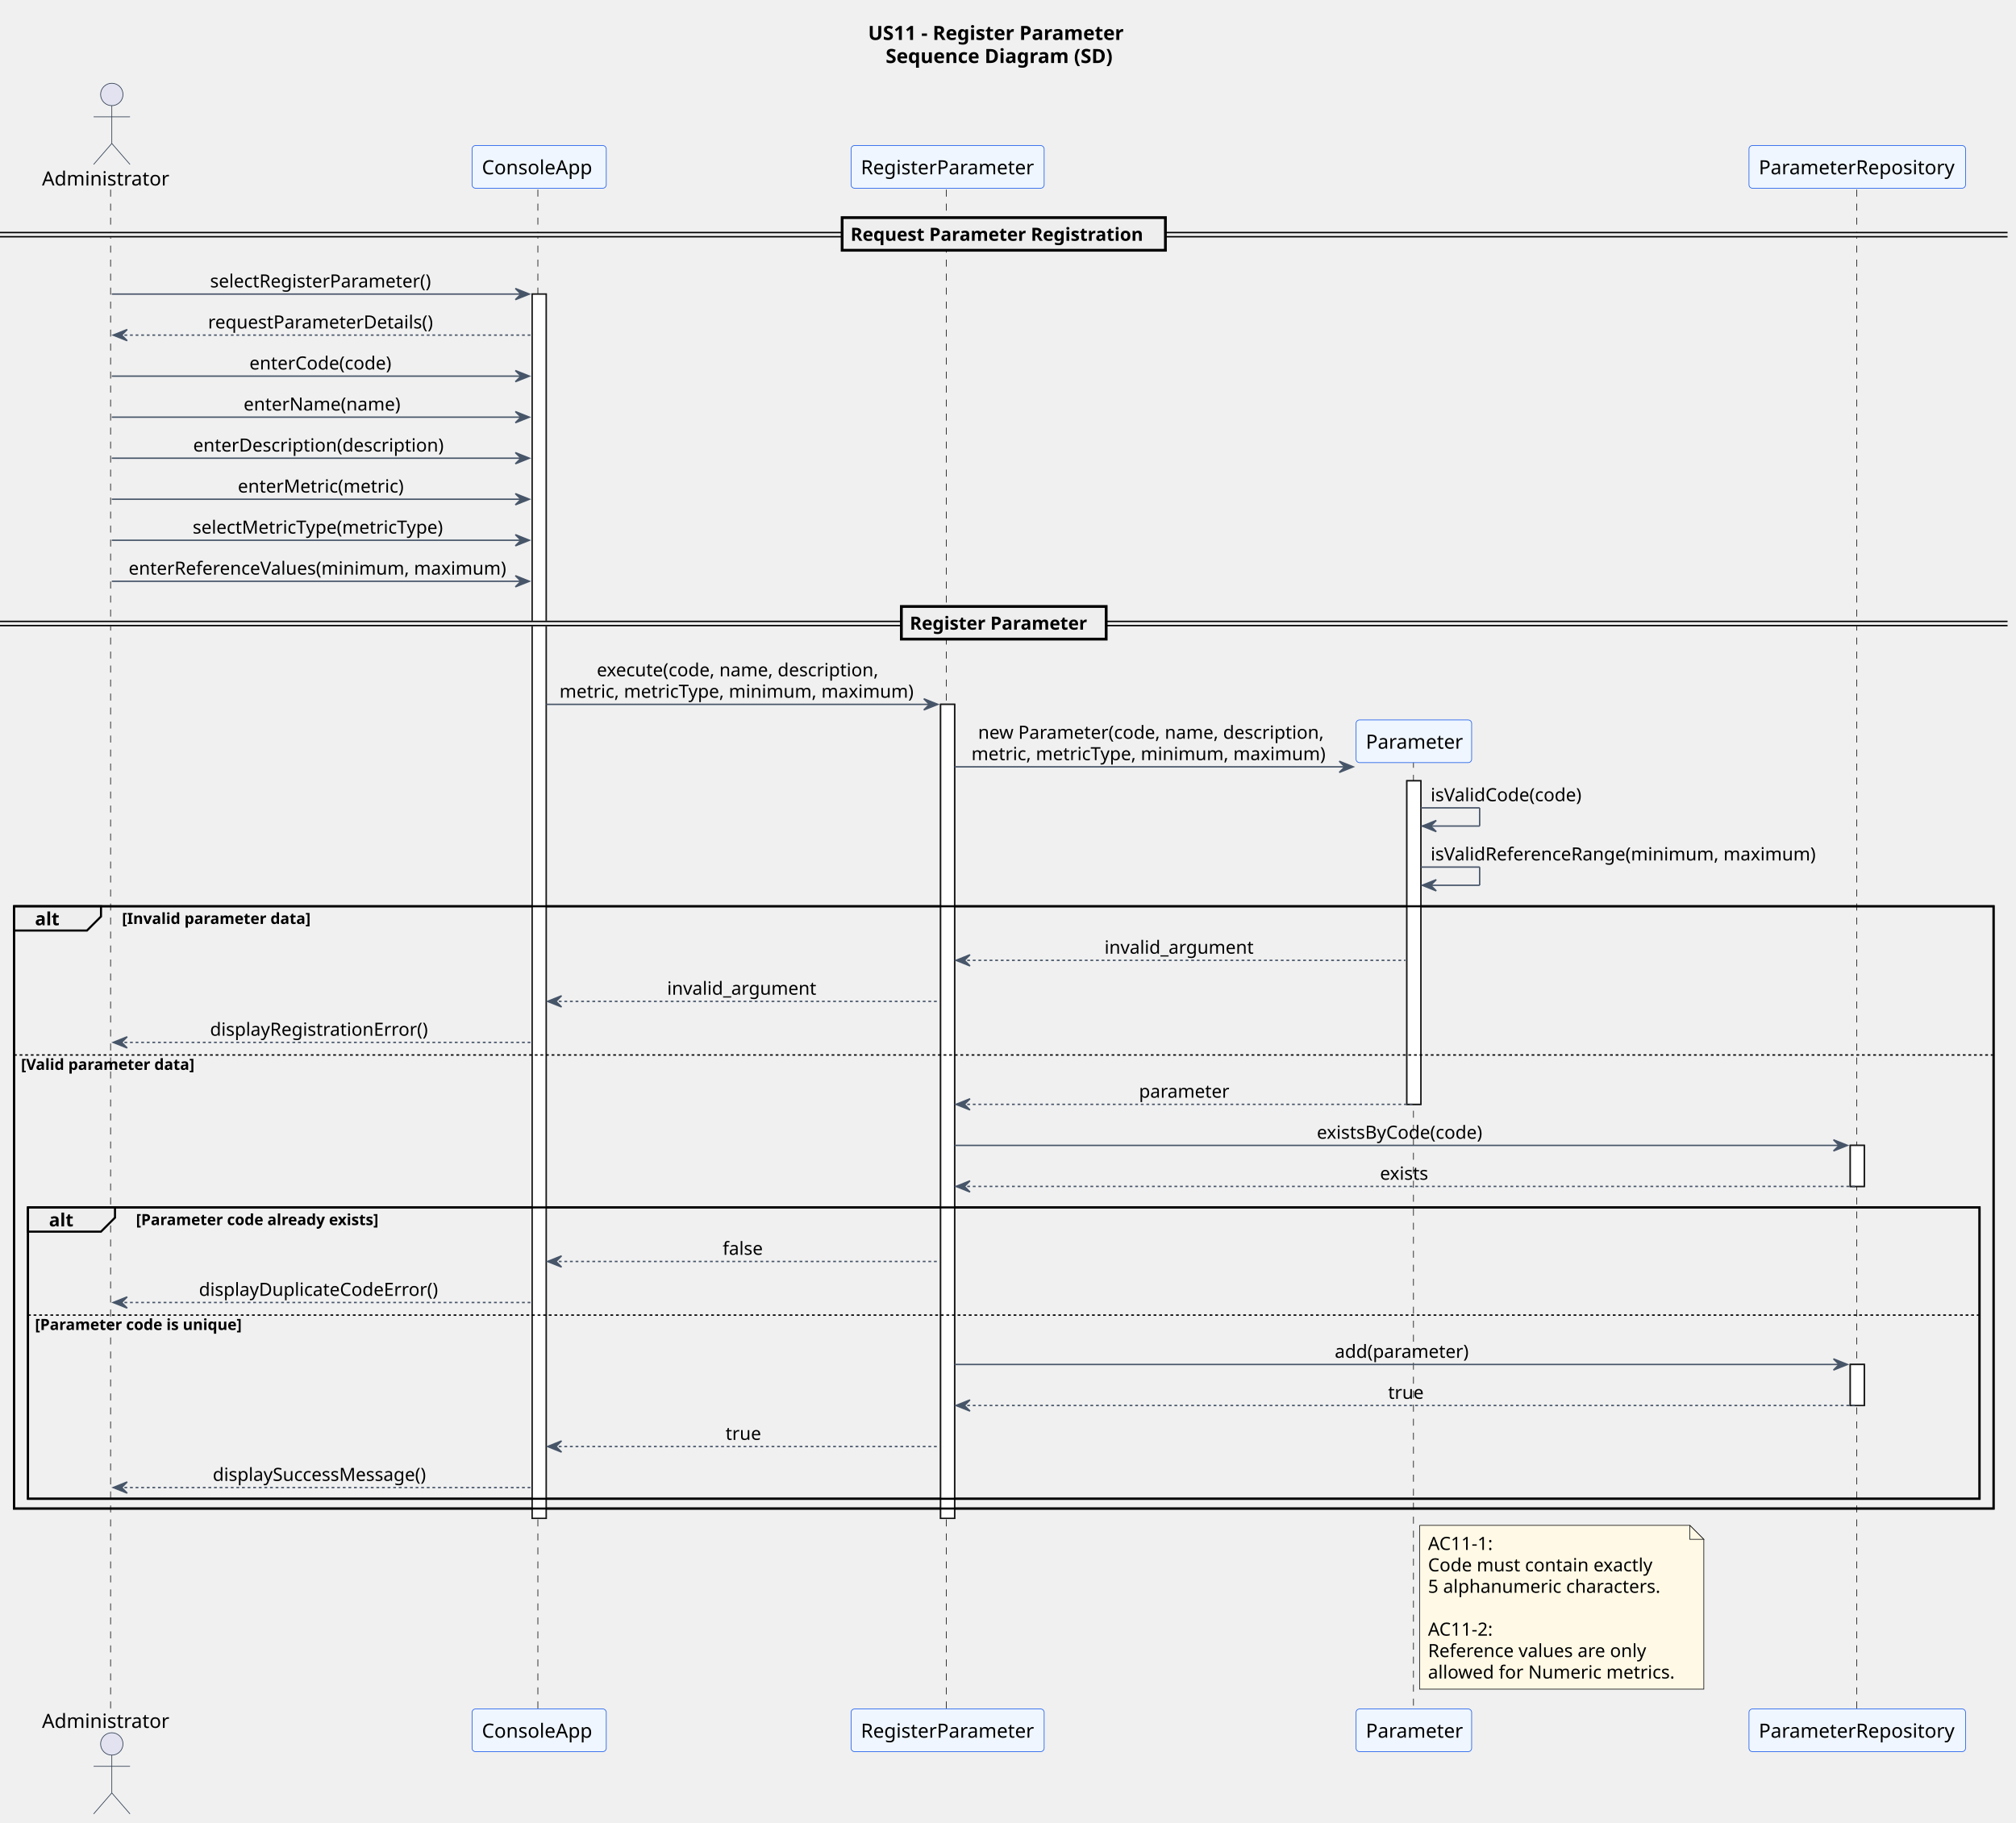
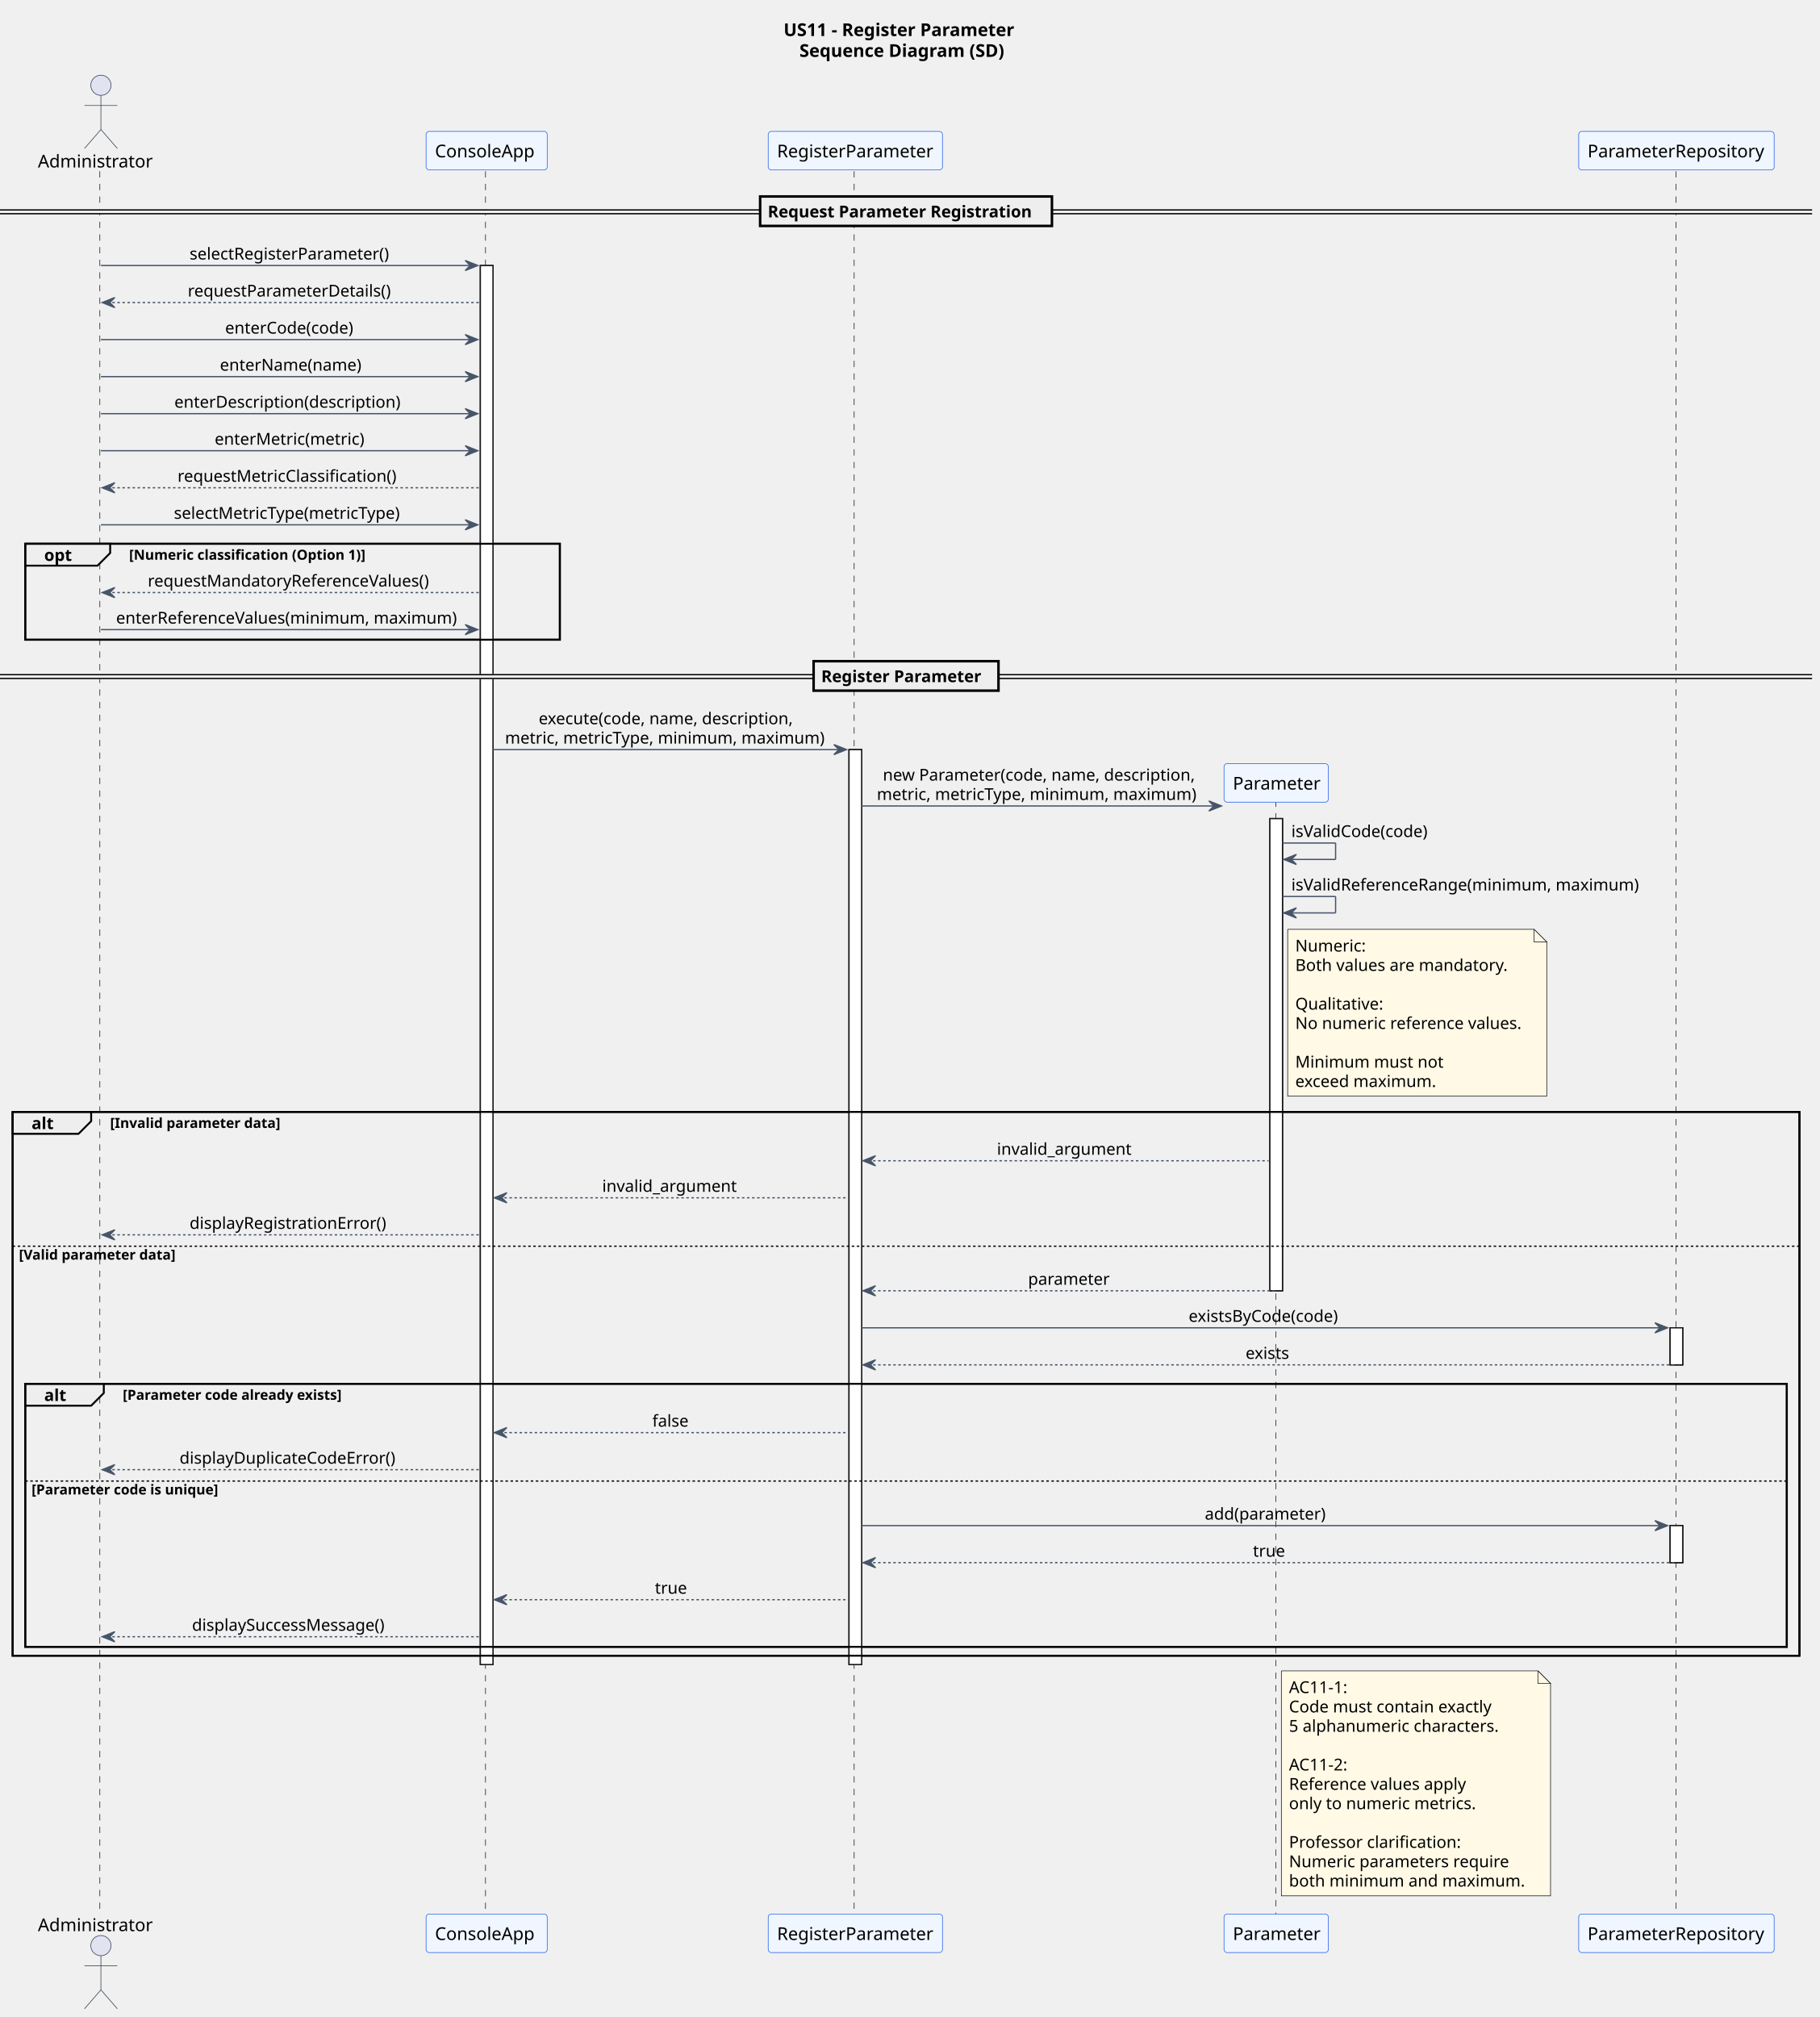
- <svg xmlns="http://www.w3.org/2000/svg" contentStyleType="text/css" height="1302px" preserveAspectRatio="none" style="width:1440px;height:1302px;background:#FFFFFF;" version="1.1" viewBox="0 0 1440 1302" width="1440px" zoomAndPan="magnify">
+ <svg xmlns="http://www.w3.org/2000/svg" contentStyleType="text/css" height="1596px" preserveAspectRatio="none" style="width:1440px;height:1596px;background:#FFFFFF;" version="1.1" viewBox="0 0 1440 1596" width="1440px" zoomAndPan="magnify">
  <defs />
  <g>
    <text fill="#000000" font-family="sans-serif" font-size="14" font-weight="bold" lengthAdjust="spacing" textLength="192.801" x="620.082" y="28.535">US11 - Register Parameter</text>
    <text fill="#000000" font-family="sans-serif" font-size="14" font-weight="bold" lengthAdjust="spacing" textLength="167.72" x="632.623" y="45.023">Sequence Diagram (SD)</text>
-     <rect fill="#FFFFFF" height="874.606" style="stroke:#181818;stroke-width:1;" width="10" x="380.117" y="210.086" />
-     <rect fill="#FFFFFF" height="581.5" style="stroke:#181818;stroke-width:1;" width="10" x="671.865" y="503.191" />
-     <rect fill="#FFFFFF" height="231.129" style="stroke:#181818;stroke-width:1;" width="10" x="1004.896" y="557.812" />
-     <rect fill="#FFFFFF" height="29.311" style="stroke:#181818;stroke-width:1;" width="10" x="1321.621" y="818.252" />
-     <rect fill="#FFFFFF" height="29.311" style="stroke:#181818;stroke-width:1;" width="10" x="1321.621" y="974.76" />
-     <rect fill="none" height="430.258" style="stroke:#000000;stroke-width:1.5;" width="1413.966" x="10" y="647.434" />
-     <rect fill="none" height="208.129" style="stroke:#000000;stroke-width:1.5;" width="1393.966" x="20" y="862.562" />
-     <line style="stroke:#181818;stroke-width:0.5;stroke-dasharray:5.0,5.0;" x1="79" x2="79" y1="135.465" y2="1221.865" />
-     <line style="stroke:#181818;stroke-width:0.5;stroke-dasharray:5.0,5.0;" x1="384.197" x2="384.197" y1="135.465" y2="1221.865" />
-     <line style="stroke:#181818;stroke-width:0.5;stroke-dasharray:5.0,5.0;" x1="675.918" x2="675.918" y1="135.465" y2="1221.865" />
-     <line style="stroke:#181818;stroke-width:0.5;stroke-dasharray:5.0,5.0;" x1="1009.614" x2="1009.614" y1="543.502" y2="1221.865" />
-     <line style="stroke:#181818;stroke-width:0.5;stroke-dasharray:5.0,5.0;" x1="1326.275" x2="1326.275" y1="135.465" y2="1221.865" />
+     <rect fill="#FFFFFF" height="1107.022" style="stroke:#181818;stroke-width:1;" width="10" x="380.117" y="210.086" />
+     <rect fill="#FFFFFF" height="723.984" style="stroke:#181818;stroke-width:1;" width="10" x="671.865" y="593.123" />
+     <rect fill="#FFFFFF" height="373.613" style="stroke:#181818;stroke-width:1;" width="10" x="1004.896" y="647.744" />
+     <rect fill="#FFFFFF" height="29.311" style="stroke:#181818;stroke-width:1;" width="10" x="1321.621" y="1050.668" />
+     <rect fill="#FFFFFF" height="29.311" style="stroke:#181818;stroke-width:1;" width="10" x="1321.621" y="1207.176" />
+     <rect fill="none" height="75.932" style="stroke:#000000;stroke-width:1.5;" width="423.037" x="20" y="430.26" />
+     <rect fill="none" height="430.258" style="stroke:#000000;stroke-width:1.5;" width="1413.966" x="10" y="879.85" />
+     <rect fill="none" height="208.129" style="stroke:#000000;stroke-width:1.5;" width="1393.966" x="20" y="1094.978" />
+     <line style="stroke:#181818;stroke-width:0.5;stroke-dasharray:5.0,5.0;" x1="79" x2="79" y1="135.465" y2="1515.523" />
+     <line style="stroke:#181818;stroke-width:0.5;stroke-dasharray:5.0,5.0;" x1="384.197" x2="384.197" y1="135.465" y2="1515.523" />
+     <line style="stroke:#181818;stroke-width:0.5;stroke-dasharray:5.0,5.0;" x1="675.918" x2="675.918" y1="135.465" y2="1515.523" />
+     <line style="stroke:#181818;stroke-width:0.5;stroke-dasharray:5.0,5.0;" x1="1009.614" x2="1009.614" y1="633.434" y2="1515.523" />
+     <line style="stroke:#181818;stroke-width:0.5;stroke-dasharray:5.0,5.0;" x1="1326.275" x2="1326.275" y1="135.465" y2="1515.523" />
    <text fill="#000000" font-family="sans-serif" font-size="14" lengthAdjust="spacing" textLength="93.721" x="30" y="132.512">Administrator</text>
    <ellipse cx="79.86" cy="67.477" fill="#E2E2F0" rx="8" ry="8" style="stroke:#334155;stroke-width:0.5;" />
    <path d="M79.86,75.477 L79.86,102.477 M66.86,83.477 L92.86,83.477 M79.86,102.477 L66.86,117.477 M79.86,102.477 L92.86,117.477 " fill="none" style="stroke:#334155;stroke-width:0.5;" />
-     <text fill="#000000" font-family="sans-serif" font-size="14" lengthAdjust="spacing" textLength="93.721" x="30" y="1234.4">Administrator</text>
-     <ellipse cx="79.86" cy="1245.853" fill="#E2E2F0" rx="8" ry="8" style="stroke:#334155;stroke-width:0.5;" />
-     <path d="M79.86,1253.853 L79.86,1280.853 M66.86,1261.853 L92.86,1261.853 M79.86,1280.853 L66.86,1295.853 M79.86,1280.853 L92.86,1295.853 " fill="none" style="stroke:#334155;stroke-width:0.5;" />
+     <text fill="#000000" font-family="sans-serif" font-size="14" lengthAdjust="spacing" textLength="93.721" x="30" y="1528.059">Administrator</text>
+     <ellipse cx="79.86" cy="1539.512" fill="#E2E2F0" rx="8" ry="8" style="stroke:#334155;stroke-width:0.5;" />
+     <path d="M79.86,1547.512 L79.86,1574.512 M66.86,1555.512 L92.86,1555.512 M79.86,1574.512 L66.86,1589.512 M79.86,1574.512 L92.86,1589.512 " fill="none" style="stroke:#334155;stroke-width:0.5;" />
    <rect fill="#EFF6FF" height="30.488" rx="2.5" ry="2.5" style="stroke:#2563EB;stroke-width:0.5;" width="95.84" x="337.197" y="103.977" />
    <text fill="#000000" font-family="sans-serif" font-size="14" lengthAdjust="spacing" textLength="81.84" x="344.197" y="124.512">ConsoleApp</text>
-     <rect fill="#EFF6FF" height="30.488" rx="2.5" ry="2.5" style="stroke:#2563EB;stroke-width:0.5;" width="95.84" x="337.197" y="1220.865" />
-     <text fill="#000000" font-family="sans-serif" font-size="14" lengthAdjust="spacing" textLength="81.84" x="344.197" y="1241.4">ConsoleApp</text>
+     <rect fill="#EFF6FF" height="30.488" rx="2.5" ry="2.5" style="stroke:#2563EB;stroke-width:0.5;" width="95.84" x="337.197" y="1514.523" />
+     <text fill="#000000" font-family="sans-serif" font-size="14" lengthAdjust="spacing" textLength="81.84" x="344.197" y="1535.059">ConsoleApp</text>
    <rect fill="#EFF6FF" height="30.488" rx="2.5" ry="2.5" style="stroke:#2563EB;stroke-width:0.5;" width="137.894" x="607.918" y="103.977" />
    <text fill="#000000" font-family="sans-serif" font-size="14" lengthAdjust="spacing" textLength="123.894" x="614.918" y="124.512">RegisterParameter</text>
-     <rect fill="#EFF6FF" height="30.488" rx="2.5" ry="2.5" style="stroke:#2563EB;stroke-width:0.5;" width="137.894" x="607.918" y="1220.865" />
-     <text fill="#000000" font-family="sans-serif" font-size="14" lengthAdjust="spacing" textLength="123.894" x="614.918" y="1241.4">RegisterParameter</text>
-     <rect fill="#EFF6FF" height="30.488" rx="2.5" ry="2.5" style="stroke:#2563EB;stroke-width:0.5;" width="82.564" x="968.614" y="1220.865" />
-     <text fill="#000000" font-family="sans-serif" font-size="14" lengthAdjust="spacing" textLength="68.564" x="975.614" y="1241.4">Parameter</text>
+     <rect fill="#EFF6FF" height="30.488" rx="2.5" ry="2.5" style="stroke:#2563EB;stroke-width:0.5;" width="137.894" x="607.918" y="1514.523" />
+     <text fill="#000000" font-family="sans-serif" font-size="14" lengthAdjust="spacing" textLength="123.894" x="614.918" y="1535.059">RegisterParameter</text>
+     <rect fill="#EFF6FF" height="30.488" rx="2.5" ry="2.5" style="stroke:#2563EB;stroke-width:0.5;" width="82.564" x="968.614" y="1514.523" />
+     <text fill="#000000" font-family="sans-serif" font-size="14" lengthAdjust="spacing" textLength="68.564" x="975.614" y="1535.059">Parameter</text>
    <rect fill="#EFF6FF" height="30.488" rx="2.5" ry="2.5" style="stroke:#2563EB;stroke-width:0.5;" width="154.69" x="1249.275" y="103.977" />
    <text fill="#000000" font-family="sans-serif" font-size="14" lengthAdjust="spacing" textLength="140.69" x="1256.275" y="124.512">ParameterRepository</text>
-     <rect fill="#EFF6FF" height="30.488" rx="2.5" ry="2.5" style="stroke:#2563EB;stroke-width:0.5;" width="154.69" x="1249.275" y="1220.865" />
-     <text fill="#000000" font-family="sans-serif" font-size="14" lengthAdjust="spacing" textLength="140.69" x="1256.275" y="1241.4">ParameterRepository</text>
-     <rect fill="#FFFFFF" height="874.606" style="stroke:#181818;stroke-width:1;" width="10" x="380.117" y="210.086" />
-     <rect fill="#FFFFFF" height="581.5" style="stroke:#181818;stroke-width:1;" width="10" x="671.865" y="503.191" />
-     <rect fill="#FFFFFF" height="231.129" style="stroke:#181818;stroke-width:1;" width="10" x="1004.896" y="557.812" />
-     <rect fill="#FFFFFF" height="29.311" style="stroke:#181818;stroke-width:1;" width="10" x="1321.621" y="818.252" />
-     <rect fill="#FFFFFF" height="29.311" style="stroke:#181818;stroke-width:1;" width="10" x="1321.621" y="974.76" />
+     <rect fill="#EFF6FF" height="30.488" rx="2.5" ry="2.5" style="stroke:#2563EB;stroke-width:0.5;" width="154.69" x="1249.275" y="1514.523" />
+     <text fill="#000000" font-family="sans-serif" font-size="14" lengthAdjust="spacing" textLength="140.69" x="1256.275" y="1535.059">ParameterRepository</text>
+     <rect fill="#FFFFFF" height="1107.022" style="stroke:#181818;stroke-width:1;" width="10" x="380.117" y="210.086" />
+     <rect fill="#FFFFFF" height="723.984" style="stroke:#181818;stroke-width:1;" width="10" x="671.865" y="593.123" />
+     <rect fill="#FFFFFF" height="373.613" style="stroke:#181818;stroke-width:1;" width="10" x="1004.896" y="647.744" />
+     <rect fill="#FFFFFF" height="29.311" style="stroke:#181818;stroke-width:1;" width="10" x="1321.621" y="1050.668" />
+     <rect fill="#FFFFFF" height="29.311" style="stroke:#181818;stroke-width:1;" width="10" x="1321.621" y="1207.176" />
    <rect fill="#EEEEEE" height="3" style="stroke:#EEEEEE;stroke-width:1;" width="1433.966" x="0" y="166.12" />
    <line style="stroke:#000000;stroke-width:1;" x1="0" x2="1433.966" y1="166.12" y2="166.12" />
    <line style="stroke:#000000;stroke-width:1;" x1="0" x2="1433.966" y1="169.12" y2="169.12" />
    <rect fill="#EEEEEE" height="23.311" style="stroke:#000000;stroke-width:2;" width="230.912" x="601.527" y="155.465" />
    <text fill="#000000" font-family="sans-serif" font-size="13" font-weight="bold" lengthAdjust="spacing" textLength="212.627" x="607.527" y="172.033">Request Parameter Registration</text>
    <polygon fill="#475569" points="368.117,206.086,378.117,210.086,368.117,214.086,372.117,210.086" style="stroke:#475569;stroke-width:1;" />
    <line style="stroke:#475569;stroke-width:1;" x1="79.86" x2="374.117" y1="210.086" y2="210.086" />
    <text fill="#000000" font-family="sans-serif" font-size="13" lengthAdjust="spacing" textLength="159.891" x="150.043" y="205.344">selectRegisterParameter()</text>
    <polygon fill="#475569" points="90.86,235.397,80.86,239.397,90.86,243.397,86.86,239.397" style="stroke:#475569;stroke-width:1;" />
    <line style="stroke:#475569;stroke-width:1;stroke-dasharray:2.0,2.0;" x1="84.86" x2="379.117" y1="239.397" y2="239.397" />
    <text fill="#000000" font-family="sans-serif" font-size="13" lengthAdjust="spacing" textLength="162.83" x="148.573" y="234.654">requestParameterDetails()</text>
    <polygon fill="#475569" points="368.117,264.707,378.117,268.707,368.117,272.707,372.117,268.707" style="stroke:#475569;stroke-width:1;" />
    <line style="stroke:#475569;stroke-width:1;" x1="79.86" x2="374.117" y1="268.707" y2="268.707" />
    <text fill="#000000" font-family="sans-serif" font-size="13" lengthAdjust="spacing" textLength="103.664" x="178.157" y="263.965">enterCode(code)</text>
    <polygon fill="#475569" points="368.117,294.018,378.117,298.018,368.117,302.018,372.117,298.018" style="stroke:#475569;stroke-width:1;" />
    <line style="stroke:#475569;stroke-width:1;" x1="79.86" x2="374.117" y1="298.018" y2="298.018" />
    <text fill="#000000" font-family="sans-serif" font-size="13" lengthAdjust="spacing" textLength="111.979" x="173.999" y="293.275">enterName(name)</text>
    <polygon fill="#475569" points="368.117,323.328,378.117,327.328,368.117,331.328,372.117,327.328" style="stroke:#475569;stroke-width:1;" />
    <line style="stroke:#475569;stroke-width:1;" x1="79.86" x2="374.117" y1="327.328" y2="327.328" />
    <text fill="#000000" font-family="sans-serif" font-size="13" lengthAdjust="spacing" textLength="184.031" x="137.973" y="322.586">enterDescription(description)</text>
    <polygon fill="#475569" points="368.117,352.639,378.117,356.639,368.117,360.639,372.117,356.639" style="stroke:#475569;stroke-width:1;" />
    <line style="stroke:#475569;stroke-width:1;" x1="79.86" x2="374.117" y1="356.639" y2="356.639" />
    <text fill="#000000" font-family="sans-serif" font-size="13" lengthAdjust="spacing" textLength="120.206" x="169.886" y="351.897">enterMetric(metric)</text>
-     <polygon fill="#475569" points="368.117,381.949,378.117,385.949,368.117,389.949,372.117,385.949" style="stroke:#475569;stroke-width:1;" />
-     <line style="stroke:#475569;stroke-width:1;" x1="79.86" x2="374.117" y1="385.949" y2="385.949" />
-     <text fill="#000000" font-family="sans-serif" font-size="13" lengthAdjust="spacing" textLength="184.736" x="137.621" y="381.207">selectMetricType(metricType)</text>
+     <polygon fill="#475569" points="90.86,381.949,80.86,385.949,90.86,389.949,86.86,385.949" style="stroke:#475569;stroke-width:1;" />
+     <line style="stroke:#475569;stroke-width:1;stroke-dasharray:2.0,2.0;" x1="84.86" x2="379.117" y1="385.949" y2="385.949" />
+     <text fill="#000000" font-family="sans-serif" font-size="13" lengthAdjust="spacing" textLength="179.029" x="140.474" y="381.207">requestMetricClassification()</text>
    <polygon fill="#475569" points="368.117,411.26,378.117,415.26,368.117,419.26,372.117,415.26" style="stroke:#475569;stroke-width:1;" />
    <line style="stroke:#475569;stroke-width:1;" x1="79.86" x2="374.117" y1="415.26" y2="415.26" />
-     <text fill="#000000" font-family="sans-serif" font-size="13" lengthAdjust="spacing" textLength="276.256" x="91.86" y="410.518">enterReferenceValues(minimum, maximum)</text>
-     <rect fill="#EEEEEE" height="3" style="stroke:#EEEEEE;stroke-width:1;" width="1433.966" x="0" y="443.915" />
-     <line style="stroke:#000000;stroke-width:1;" x1="0" x2="1433.966" y1="443.915" y2="443.915" />
-     <line style="stroke:#000000;stroke-width:1;" x1="0" x2="1433.966" y1="446.915" y2="446.915" />
-     <rect fill="#EEEEEE" height="23.311" style="stroke:#000000;stroke-width:2;" width="146.292" x="643.837" y="433.26" />
-     <text fill="#000000" font-family="sans-serif" font-size="13" font-weight="bold" lengthAdjust="spacing" textLength="128.007" x="649.837" y="449.828">Register Parameter</text>
-     <polygon fill="#475569" points="659.865,499.191,669.865,503.191,659.865,507.191,663.865,503.191" style="stroke:#475569;stroke-width:1;" />
-     <line style="stroke:#475569;stroke-width:1;" x1="390.117" x2="665.865" y1="503.191" y2="503.191" />
-     <text fill="#000000" font-family="sans-serif" font-size="13" lengthAdjust="spacing" textLength="209.422" x="426.28" y="483.139">execute(code, name, description,</text>
-     <text fill="#000000" font-family="sans-serif" font-size="13" lengthAdjust="spacing" textLength="262.748" x="399.617" y="498.449">metric, metricType, minimum, maximum)</text>
-     <polygon fill="#475569" points="956.614,543.812,966.614,547.812,956.614,551.812,960.614,547.812" style="stroke:#475569;stroke-width:1;" />
-     <line style="stroke:#475569;stroke-width:1;" x1="681.865" x2="962.614" y1="547.812" y2="547.812" />
-     <text fill="#000000" font-family="sans-serif" font-size="13" lengthAdjust="spacing" textLength="253.24" x="698.62" y="527.76">new Parameter(code, name, description,</text>
-     <text fill="#000000" font-family="sans-serif" font-size="13" lengthAdjust="spacing" textLength="262.748" x="693.865" y="543.07">metric, metricType, minimum, maximum)</text>
-     <rect fill="#EFF6FF" height="30.488" rx="2.5" ry="2.5" style="stroke:#2563EB;stroke-width:0.5;" width="82.564" x="968.614" y="514.324" />
-     <text fill="#000000" font-family="sans-serif" font-size="14" lengthAdjust="spacing" textLength="68.564" x="975.614" y="534.859">Parameter</text>
-     <line style="stroke:#475569;stroke-width:1;" x1="1014.896" x2="1056.896" y1="577.123" y2="577.123" />
-     <line style="stroke:#475569;stroke-width:1;" x1="1056.896" x2="1056.896" y1="577.123" y2="590.123" />
-     <line style="stroke:#475569;stroke-width:1;" x1="1015.896" x2="1056.896" y1="590.123" y2="590.123" />
-     <polygon fill="#475569" points="1025.896,586.123,1015.896,590.123,1025.896,594.123,1021.896,590.123" style="stroke:#475569;stroke-width:1;" />
-     <text fill="#000000" font-family="sans-serif" font-size="13" lengthAdjust="spacing" textLength="112.69" x="1021.896" y="572.381">isValidCode(code)</text>
-     <line style="stroke:#475569;stroke-width:1;" x1="1014.896" x2="1056.896" y1="619.434" y2="619.434" />
-     <line style="stroke:#475569;stroke-width:1;" x1="1056.896" x2="1056.896" y1="619.434" y2="632.434" />
-     <line style="stroke:#475569;stroke-width:1;" x1="1015.896" x2="1056.896" y1="632.434" y2="632.434" />
-     <polygon fill="#475569" points="1025.896,628.434,1015.896,632.434,1025.896,636.434,1021.896,632.434" style="stroke:#475569;stroke-width:1;" />
-     <text fill="#000000" font-family="sans-serif" font-size="13" lengthAdjust="spacing" textLength="282.725" x="1021.896" y="614.691">isValidReferenceRange(minimum, maximum)</text>
-     <path d="M10,647.434 L72.139,647.434 L72.139,654.744 L62.139,664.744 L10,664.744 L10,647.434 " fill="#EEEEEE" style="stroke:#000000;stroke-width:1.5;" />
-     <rect fill="none" height="430.258" style="stroke:#000000;stroke-width:1.5;" width="1413.966" x="10" y="647.434" />
-     <text fill="#000000" font-family="sans-serif" font-size="13" font-weight="bold" lengthAdjust="spacing" textLength="17.139" x="25" y="661.002">alt</text>
-     <text fill="#000000" font-family="sans-serif" font-size="11" font-weight="bold" lengthAdjust="spacing" textLength="136.63" x="87.139" y="660.068">[Invalid parameter data]</text>
-     <polygon fill="#475569" points="692.865,682.055,682.865,686.055,692.865,690.055,688.865,686.055" style="stroke:#475569;stroke-width:1;" />
-     <line style="stroke:#475569;stroke-width:1;stroke-dasharray:2.0,2.0;" x1="686.865" x2="1003.896" y1="686.055" y2="686.055" />
-     <text fill="#000000" font-family="sans-serif" font-size="13" lengthAdjust="spacing" textLength="108.913" x="788.924" y="681.312">invalid_argument</text>
-     <polygon fill="#475569" points="401.117,711.365,391.117,715.365,401.117,719.365,397.117,715.365" style="stroke:#475569;stroke-width:1;" />
-     <line style="stroke:#475569;stroke-width:1;stroke-dasharray:2.0,2.0;" x1="395.117" x2="670.865" y1="715.365" y2="715.365" />
-     <text fill="#000000" font-family="sans-serif" font-size="13" lengthAdjust="spacing" textLength="108.913" x="476.534" y="710.623">invalid_argument</text>
-     <polygon fill="#475569" points="90.86,740.676,80.86,744.676,90.86,748.676,86.86,744.676" style="stroke:#475569;stroke-width:1;" />
-     <line style="stroke:#475569;stroke-width:1;stroke-dasharray:2.0,2.0;" x1="84.86" x2="379.117" y1="744.676" y2="744.676" />
-     <text fill="#000000" font-family="sans-serif" font-size="13" lengthAdjust="spacing" textLength="159.91" x="150.033" y="739.934">displayRegistrationError()</text>
-     <line style="stroke:#000000;stroke-width:1;stroke-dasharray:2.0,2.0;" x1="10" x2="1423.966" y1="753.676" y2="753.676" />
-     <text fill="#000000" font-family="sans-serif" font-size="11" font-weight="bold" lengthAdjust="spacing" textLength="126.919" x="15" y="764.311">[Valid parameter data]</text>
-     <polygon fill="#475569" points="692.865,784.941,682.865,788.941,692.865,792.941,688.865,788.941" style="stroke:#475569;stroke-width:1;" />
-     <line style="stroke:#475569;stroke-width:1;stroke-dasharray:2.0,2.0;" x1="686.865" x2="1008.896" y1="788.941" y2="788.941" />
-     <text fill="#000000" font-family="sans-serif" font-size="13" lengthAdjust="spacing" textLength="64.664" x="813.549" y="784.199">parameter</text>
-     <polygon fill="#475569" points="1309.621,814.252,1319.621,818.252,1309.621,822.252,1313.621,818.252" style="stroke:#475569;stroke-width:1;" />
-     <line style="stroke:#475569;stroke-width:1;" x1="681.865" x2="1315.621" y1="818.252" y2="818.252" />
-     <text fill="#000000" font-family="sans-serif" font-size="13" lengthAdjust="spacing" textLength="122.288" x="940.599" y="813.51">existsByCode(code)</text>
-     <polygon fill="#475569" points="692.865,843.562,682.865,847.562,692.865,851.562,688.865,847.562" style="stroke:#475569;stroke-width:1;" />
-     <line style="stroke:#475569;stroke-width:1;stroke-dasharray:2.0,2.0;" x1="686.865" x2="1325.621" y1="847.562" y2="847.562" />
-     <text fill="#000000" font-family="sans-serif" font-size="13" lengthAdjust="spacing" textLength="37.089" x="985.698" y="842.82">exists</text>
-     <path d="M20,862.562 L82.139,862.562 L82.139,869.873 L72.139,879.873 L20,879.873 L20,862.562 " fill="#EEEEEE" style="stroke:#000000;stroke-width:1.5;" />
-     <rect fill="none" height="208.129" style="stroke:#000000;stroke-width:1.5;" width="1393.966" x="20" y="862.562" />
-     <text fill="#000000" font-family="sans-serif" font-size="13" font-weight="bold" lengthAdjust="spacing" textLength="17.139" x="35" y="876.131">alt</text>
-     <text fill="#000000" font-family="sans-serif" font-size="11" font-weight="bold" lengthAdjust="spacing" textLength="178.417" x="97.139" y="875.197">[Parameter code already exists]</text>
-     <polygon fill="#475569" points="401.117,897.184,391.117,901.184,401.117,905.184,397.117,901.184" style="stroke:#475569;stroke-width:1;" />
-     <line style="stroke:#475569;stroke-width:1;stroke-dasharray:2.0,2.0;" x1="395.117" x2="670.865" y1="901.184" y2="901.184" />
-     <text fill="#000000" font-family="sans-serif" font-size="13" lengthAdjust="spacing" textLength="29.586" x="516.198" y="896.441">false</text>
-     <polygon fill="#475569" points="90.86,926.494,80.86,930.494,90.86,934.494,86.86,930.494" style="stroke:#475569;stroke-width:1;" />
-     <line style="stroke:#475569;stroke-width:1;stroke-dasharray:2.0,2.0;" x1="84.86" x2="379.117" y1="930.494" y2="930.494" />
-     <text fill="#000000" font-family="sans-serif" font-size="13" lengthAdjust="spacing" textLength="175.773" x="142.102" y="925.752">displayDuplicateCodeError()</text>
-     <line style="stroke:#000000;stroke-width:1;stroke-dasharray:2.0,2.0;" x1="20" x2="1413.966" y1="939.494" y2="939.494" />
-     <text fill="#000000" font-family="sans-serif" font-size="11" font-weight="bold" lengthAdjust="spacing" textLength="152.12" x="25" y="950.129">[Parameter code is unique]</text>
-     <polygon fill="#475569" points="1309.621,970.76,1319.621,974.76,1309.621,978.76,1313.621,974.76" style="stroke:#475569;stroke-width:1;" />
-     <line style="stroke:#475569;stroke-width:1;" x1="681.865" x2="1315.621" y1="974.76" y2="974.76" />
-     <text fill="#000000" font-family="sans-serif" font-size="13" lengthAdjust="spacing" textLength="96.662" x="953.412" y="970.018">add(parameter)</text>
-     <polygon fill="#475569" points="692.865,1000.07,682.865,1004.07,692.865,1008.07,688.865,1004.07" style="stroke:#475569;stroke-width:1;" />
-     <line style="stroke:#475569;stroke-width:1;stroke-dasharray:2.0,2.0;" x1="686.865" x2="1325.621" y1="1004.07" y2="1004.07" />
-     <text fill="#000000" font-family="sans-serif" font-size="13" lengthAdjust="spacing" textLength="25.492" x="991.497" y="999.328">true</text>
-     <polygon fill="#475569" points="401.117,1029.381,391.117,1033.381,401.117,1037.381,397.117,1033.381" style="stroke:#475569;stroke-width:1;" />
-     <line style="stroke:#475569;stroke-width:1;stroke-dasharray:2.0,2.0;" x1="395.117" x2="670.865" y1="1033.381" y2="1033.381" />
-     <text fill="#000000" font-family="sans-serif" font-size="13" lengthAdjust="spacing" textLength="25.492" x="518.245" y="1028.639">true</text>
-     <polygon fill="#475569" points="90.86,1058.691,80.86,1062.691,90.86,1066.691,86.86,1062.691" style="stroke:#475569;stroke-width:1;" />
-     <line style="stroke:#475569;stroke-width:1;stroke-dasharray:2.0,2.0;" x1="84.86" x2="379.117" y1="1062.691" y2="1062.691" />
-     <text fill="#000000" font-family="sans-serif" font-size="13" lengthAdjust="spacing" textLength="156.038" x="151.97" y="1057.949">displaySuccessMessage()</text>
-     <path d="M1014,1089.691 L1014,1206.691 L1217,1206.691 L1217,1099.691 L1207,1089.691 L1014,1089.691 " fill="#FFF9E6" style="stroke:#181818;stroke-width:0.5;" />
-     <path d="M1207,1089.691 L1207,1099.691 L1217,1099.691 L1207,1089.691 " fill="#FFF9E6" style="stroke:#181818;stroke-width:0.5;" />
-     <text fill="#000000" font-family="sans-serif" font-size="13" lengthAdjust="spacing" textLength="54.26" x="1020" y="1107.26">AC11-1:</text>
-     <text fill="#000000" font-family="sans-serif" font-size="13" lengthAdjust="spacing" textLength="167.483" x="1020" y="1122.57">Code must contain exactly</text>
-     <text fill="#000000" font-family="sans-serif" font-size="13" lengthAdjust="spacing" textLength="171.292" x="1020" y="1137.881">5 alphanumeric characters.</text>
-     <text fill="#000000" font-family="sans-serif" font-size="13" lengthAdjust="spacing" textLength="4.113" x="1020" y="1153.191"> </text>
-     <text fill="#000000" font-family="sans-serif" font-size="13" lengthAdjust="spacing" textLength="54.26" x="1020" y="1168.502">AC11-2:</text>
-     <text fill="#000000" font-family="sans-serif" font-size="13" lengthAdjust="spacing" textLength="160.304" x="1020" y="1183.812">Reference values are only</text>
-     <text fill="#000000" font-family="sans-serif" font-size="13" lengthAdjust="spacing" textLength="182.051" x="1020" y="1199.123">allowed for Numeric metrics.</text>
+     <text fill="#000000" font-family="sans-serif" font-size="13" lengthAdjust="spacing" textLength="184.736" x="137.621" y="410.518">selectMetricType(metricType)</text>
+     <path d="M20,430.26 L87.185,430.26 L87.185,437.57 L77.185,447.57 L20,447.57 L20,430.26 " fill="#EEEEEE" style="stroke:#000000;stroke-width:1.5;" />
+     <rect fill="none" height="75.932" style="stroke:#000000;stroke-width:1.5;" width="423.037" x="20" y="430.26" />
+     <text fill="#000000" font-family="sans-serif" font-size="13" font-weight="bold" lengthAdjust="spacing" textLength="22.185" x="35" y="443.828">opt</text>
+     <text fill="#000000" font-family="sans-serif" font-size="11" font-weight="bold" lengthAdjust="spacing" textLength="194.949" x="102.185" y="442.894">[Numeric classification (Option 1)]</text>
+     <polygon fill="#475569" points="90.86,464.881,80.86,468.881,90.86,472.881,86.86,468.881" style="stroke:#475569;stroke-width:1;" />
+     <line style="stroke:#475569;stroke-width:1;stroke-dasharray:2.0,2.0;" x1="84.86" x2="379.117" y1="468.881" y2="468.881" />
+     <text fill="#000000" font-family="sans-serif" font-size="13" lengthAdjust="spacing" textLength="226.154" x="116.911" y="464.139">requestMandatoryReferenceValues()</text>
+     <polygon fill="#475569" points="368.117,494.191,378.117,498.191,368.117,502.191,372.117,498.191" style="stroke:#475569;stroke-width:1;" />
+     <line style="stroke:#475569;stroke-width:1;" x1="79.86" x2="374.117" y1="498.191" y2="498.191" />
+     <text fill="#000000" font-family="sans-serif" font-size="13" lengthAdjust="spacing" textLength="276.256" x="91.86" y="493.449">enterReferenceValues(minimum, maximum)</text>
+     <rect fill="#EEEEEE" height="3" style="stroke:#EEEEEE;stroke-width:1;" width="1433.966" x="0" y="533.847" />
+     <line style="stroke:#000000;stroke-width:1;" x1="0" x2="1433.966" y1="533.847" y2="533.847" />
+     <line style="stroke:#000000;stroke-width:1;" x1="0" x2="1433.966" y1="536.847" y2="536.847" />
+     <rect fill="#EEEEEE" height="23.311" style="stroke:#000000;stroke-width:2;" width="146.292" x="643.837" y="523.191" />
+     <text fill="#000000" font-family="sans-serif" font-size="13" font-weight="bold" lengthAdjust="spacing" textLength="128.007" x="649.837" y="539.76">Register Parameter</text>
+     <polygon fill="#475569" points="659.865,589.123,669.865,593.123,659.865,597.123,663.865,593.123" style="stroke:#475569;stroke-width:1;" />
+     <line style="stroke:#475569;stroke-width:1;" x1="390.117" x2="665.865" y1="593.123" y2="593.123" />
+     <text fill="#000000" font-family="sans-serif" font-size="13" lengthAdjust="spacing" textLength="209.422" x="426.28" y="573.07">execute(code, name, description,</text>
+     <text fill="#000000" font-family="sans-serif" font-size="13" lengthAdjust="spacing" textLength="262.748" x="399.617" y="588.381">metric, metricType, minimum, maximum)</text>
+     <polygon fill="#475569" points="956.614,633.744,966.614,637.744,956.614,641.744,960.614,637.744" style="stroke:#475569;stroke-width:1;" />
+     <line style="stroke:#475569;stroke-width:1;" x1="681.865" x2="962.614" y1="637.744" y2="637.744" />
+     <text fill="#000000" font-family="sans-serif" font-size="13" lengthAdjust="spacing" textLength="253.24" x="698.62" y="617.691">new Parameter(code, name, description,</text>
+     <text fill="#000000" font-family="sans-serif" font-size="13" lengthAdjust="spacing" textLength="262.748" x="693.865" y="633.002">metric, metricType, minimum, maximum)</text>
+     <rect fill="#EFF6FF" height="30.488" rx="2.5" ry="2.5" style="stroke:#2563EB;stroke-width:0.5;" width="82.564" x="968.614" y="604.256" />
+     <text fill="#000000" font-family="sans-serif" font-size="14" lengthAdjust="spacing" textLength="68.564" x="975.614" y="624.791">Parameter</text>
+     <line style="stroke:#475569;stroke-width:1;" x1="1014.896" x2="1056.896" y1="667.055" y2="667.055" />
+     <line style="stroke:#475569;stroke-width:1;" x1="1056.896" x2="1056.896" y1="667.055" y2="680.055" />
+     <line style="stroke:#475569;stroke-width:1;" x1="1015.896" x2="1056.896" y1="680.055" y2="680.055" />
+     <polygon fill="#475569" points="1025.896,676.055,1015.896,680.055,1025.896,684.055,1021.896,680.055" style="stroke:#475569;stroke-width:1;" />
+     <text fill="#000000" font-family="sans-serif" font-size="13" lengthAdjust="spacing" textLength="112.69" x="1021.896" y="662.312">isValidCode(code)</text>
+     <line style="stroke:#475569;stroke-width:1;" x1="1014.896" x2="1056.896" y1="709.365" y2="709.365" />
+     <line style="stroke:#475569;stroke-width:1;" x1="1056.896" x2="1056.896" y1="709.365" y2="722.365" />
+     <line style="stroke:#475569;stroke-width:1;" x1="1015.896" x2="1056.896" y1="722.365" y2="722.365" />
+     <polygon fill="#475569" points="1025.896,718.365,1015.896,722.365,1025.896,726.365,1021.896,722.365" style="stroke:#475569;stroke-width:1;" />
+     <text fill="#000000" font-family="sans-serif" font-size="13" lengthAdjust="spacing" textLength="282.725" x="1021.896" y="704.623">isValidReferenceRange(minimum, maximum)</text>
+     <path d="M1019,735.365 L1019,867.365 L1224,867.365 L1224,745.365 L1214,735.365 L1019,735.365 " fill="#FFF9E6" style="stroke:#181818;stroke-width:0.5;" />
+     <path d="M1214,735.365 L1214,745.365 L1224,745.365 L1214,735.365 " fill="#FFF9E6" style="stroke:#181818;stroke-width:0.5;" />
+     <text fill="#000000" font-family="sans-serif" font-size="13" lengthAdjust="spacing" textLength="56.9" x="1025" y="752.934">Numeric:</text>
+     <text fill="#000000" font-family="sans-serif" font-size="13" lengthAdjust="spacing" textLength="171.894" x="1025" y="768.244">Both values are mandatory.</text>
+     <text fill="#000000" font-family="sans-serif" font-size="13" lengthAdjust="spacing" textLength="4.113" x="1025" y="783.555"> </text>
+     <text fill="#000000" font-family="sans-serif" font-size="13" lengthAdjust="spacing" textLength="71.608" x="1025" y="798.865">Qualitative:</text>
+     <text fill="#000000" font-family="sans-serif" font-size="13" lengthAdjust="spacing" textLength="184.012" x="1025" y="814.176">No numeric reference values.</text>
+     <text fill="#000000" font-family="sans-serif" font-size="13" lengthAdjust="spacing" textLength="4.113" x="1025" y="829.486"> </text>
+     <text fill="#000000" font-family="sans-serif" font-size="13" lengthAdjust="spacing" textLength="119.958" x="1025" y="844.797">Minimum must not</text>
+     <text fill="#000000" font-family="sans-serif" font-size="13" lengthAdjust="spacing" textLength="116.156" x="1025" y="860.107">exceed maximum.</text>
+     <path d="M10,879.85 L72.139,879.85 L72.139,887.16 L62.139,897.16 L10,897.16 L10,879.85 " fill="#EEEEEE" style="stroke:#000000;stroke-width:1.5;" />
+     <rect fill="none" height="430.258" style="stroke:#000000;stroke-width:1.5;" width="1413.966" x="10" y="879.85" />
+     <text fill="#000000" font-family="sans-serif" font-size="13" font-weight="bold" lengthAdjust="spacing" textLength="17.139" x="25" y="893.418">alt</text>
+     <text fill="#000000" font-family="sans-serif" font-size="11" font-weight="bold" lengthAdjust="spacing" textLength="136.63" x="87.139" y="892.484">[Invalid parameter data]</text>
+     <polygon fill="#475569" points="692.865,914.471,682.865,918.471,692.865,922.471,688.865,918.471" style="stroke:#475569;stroke-width:1;" />
+     <line style="stroke:#475569;stroke-width:1;stroke-dasharray:2.0,2.0;" x1="686.865" x2="1003.896" y1="918.471" y2="918.471" />
+     <text fill="#000000" font-family="sans-serif" font-size="13" lengthAdjust="spacing" textLength="108.913" x="788.924" y="913.729">invalid_argument</text>
+     <polygon fill="#475569" points="401.117,943.781,391.117,947.781,401.117,951.781,397.117,947.781" style="stroke:#475569;stroke-width:1;" />
+     <line style="stroke:#475569;stroke-width:1;stroke-dasharray:2.0,2.0;" x1="395.117" x2="670.865" y1="947.781" y2="947.781" />
+     <text fill="#000000" font-family="sans-serif" font-size="13" lengthAdjust="spacing" textLength="108.913" x="476.534" y="943.039">invalid_argument</text>
+     <polygon fill="#475569" points="90.86,973.092,80.86,977.092,90.86,981.092,86.86,977.092" style="stroke:#475569;stroke-width:1;" />
+     <line style="stroke:#475569;stroke-width:1;stroke-dasharray:2.0,2.0;" x1="84.86" x2="379.117" y1="977.092" y2="977.092" />
+     <text fill="#000000" font-family="sans-serif" font-size="13" lengthAdjust="spacing" textLength="159.91" x="150.033" y="972.35">displayRegistrationError()</text>
+     <line style="stroke:#000000;stroke-width:1;stroke-dasharray:2.0,2.0;" x1="10" x2="1423.966" y1="986.092" y2="986.092" />
+     <text fill="#000000" font-family="sans-serif" font-size="11" font-weight="bold" lengthAdjust="spacing" textLength="126.919" x="15" y="996.727">[Valid parameter data]</text>
+     <polygon fill="#475569" points="692.865,1017.357,682.865,1021.357,692.865,1025.357,688.865,1021.357" style="stroke:#475569;stroke-width:1;" />
+     <line style="stroke:#475569;stroke-width:1;stroke-dasharray:2.0,2.0;" x1="686.865" x2="1008.896" y1="1021.357" y2="1021.357" />
+     <text fill="#000000" font-family="sans-serif" font-size="13" lengthAdjust="spacing" textLength="64.664" x="813.549" y="1016.615">parameter</text>
+     <polygon fill="#475569" points="1309.621,1046.668,1319.621,1050.668,1309.621,1054.668,1313.621,1050.668" style="stroke:#475569;stroke-width:1;" />
+     <line style="stroke:#475569;stroke-width:1;" x1="681.865" x2="1315.621" y1="1050.668" y2="1050.668" />
+     <text fill="#000000" font-family="sans-serif" font-size="13" lengthAdjust="spacing" textLength="122.288" x="940.599" y="1045.926">existsByCode(code)</text>
+     <polygon fill="#475569" points="692.865,1075.978,682.865,1079.978,692.865,1083.978,688.865,1079.978" style="stroke:#475569;stroke-width:1;" />
+     <line style="stroke:#475569;stroke-width:1;stroke-dasharray:2.0,2.0;" x1="686.865" x2="1325.621" y1="1079.978" y2="1079.978" />
+     <text fill="#000000" font-family="sans-serif" font-size="13" lengthAdjust="spacing" textLength="37.089" x="985.698" y="1075.236">exists</text>
+     <path d="M20,1094.978 L82.139,1094.978 L82.139,1102.289 L72.139,1112.289 L20,1112.289 L20,1094.978 " fill="#EEEEEE" style="stroke:#000000;stroke-width:1.5;" />
+     <rect fill="none" height="208.129" style="stroke:#000000;stroke-width:1.5;" width="1393.966" x="20" y="1094.978" />
+     <text fill="#000000" font-family="sans-serif" font-size="13" font-weight="bold" lengthAdjust="spacing" textLength="17.139" x="35" y="1108.547">alt</text>
+     <text fill="#000000" font-family="sans-serif" font-size="11" font-weight="bold" lengthAdjust="spacing" textLength="178.417" x="97.139" y="1107.613">[Parameter code already exists]</text>
+     <polygon fill="#475569" points="401.117,1129.6,391.117,1133.6,401.117,1137.6,397.117,1133.6" style="stroke:#475569;stroke-width:1;" />
+     <line style="stroke:#475569;stroke-width:1;stroke-dasharray:2.0,2.0;" x1="395.117" x2="670.865" y1="1133.6" y2="1133.6" />
+     <text fill="#000000" font-family="sans-serif" font-size="13" lengthAdjust="spacing" textLength="29.586" x="516.198" y="1128.857">false</text>
+     <polygon fill="#475569" points="90.86,1158.91,80.86,1162.91,90.86,1166.91,86.86,1162.91" style="stroke:#475569;stroke-width:1;" />
+     <line style="stroke:#475569;stroke-width:1;stroke-dasharray:2.0,2.0;" x1="84.86" x2="379.117" y1="1162.91" y2="1162.91" />
+     <text fill="#000000" font-family="sans-serif" font-size="13" lengthAdjust="spacing" textLength="175.773" x="142.102" y="1158.168">displayDuplicateCodeError()</text>
+     <line style="stroke:#000000;stroke-width:1;stroke-dasharray:2.0,2.0;" x1="20" x2="1413.966" y1="1171.91" y2="1171.91" />
+     <text fill="#000000" font-family="sans-serif" font-size="11" font-weight="bold" lengthAdjust="spacing" textLength="152.12" x="25" y="1182.545">[Parameter code is unique]</text>
+     <polygon fill="#475569" points="1309.621,1203.176,1319.621,1207.176,1309.621,1211.176,1313.621,1207.176" style="stroke:#475569;stroke-width:1;" />
+     <line style="stroke:#475569;stroke-width:1;" x1="681.865" x2="1315.621" y1="1207.176" y2="1207.176" />
+     <text fill="#000000" font-family="sans-serif" font-size="13" lengthAdjust="spacing" textLength="96.662" x="953.412" y="1202.434">add(parameter)</text>
+     <polygon fill="#475569" points="692.865,1232.486,682.865,1236.486,692.865,1240.486,688.865,1236.486" style="stroke:#475569;stroke-width:1;" />
+     <line style="stroke:#475569;stroke-width:1;stroke-dasharray:2.0,2.0;" x1="686.865" x2="1325.621" y1="1236.486" y2="1236.486" />
+     <text fill="#000000" font-family="sans-serif" font-size="13" lengthAdjust="spacing" textLength="25.492" x="991.497" y="1231.744">true</text>
+     <polygon fill="#475569" points="401.117,1261.797,391.117,1265.797,401.117,1269.797,397.117,1265.797" style="stroke:#475569;stroke-width:1;" />
+     <line style="stroke:#475569;stroke-width:1;stroke-dasharray:2.0,2.0;" x1="395.117" x2="670.865" y1="1265.797" y2="1265.797" />
+     <text fill="#000000" font-family="sans-serif" font-size="13" lengthAdjust="spacing" textLength="25.492" x="518.245" y="1261.055">true</text>
+     <polygon fill="#475569" points="90.86,1291.107,80.86,1295.107,90.86,1299.107,86.86,1295.107" style="stroke:#475569;stroke-width:1;" />
+     <line style="stroke:#475569;stroke-width:1;stroke-dasharray:2.0,2.0;" x1="84.86" x2="379.117" y1="1295.107" y2="1295.107" />
+     <text fill="#000000" font-family="sans-serif" font-size="13" lengthAdjust="spacing" textLength="156.038" x="151.97" y="1290.365">displaySuccessMessage()</text>
+     <path d="M1014,1322.107 L1014,1500.107 L1227,1500.107 L1227,1332.107 L1217,1322.107 L1014,1322.107 " fill="#FFF9E6" style="stroke:#181818;stroke-width:0.5;" />
+     <path d="M1217,1322.107 L1217,1332.107 L1227,1332.107 L1217,1322.107 " fill="#FFF9E6" style="stroke:#181818;stroke-width:0.5;" />
+     <text fill="#000000" font-family="sans-serif" font-size="13" lengthAdjust="spacing" textLength="54.26" x="1020" y="1339.676">AC11-1:</text>
+     <text fill="#000000" font-family="sans-serif" font-size="13" lengthAdjust="spacing" textLength="167.483" x="1020" y="1354.986">Code must contain exactly</text>
+     <text fill="#000000" font-family="sans-serif" font-size="13" lengthAdjust="spacing" textLength="171.292" x="1020" y="1370.297">5 alphanumeric characters.</text>
+     <text fill="#000000" font-family="sans-serif" font-size="13" lengthAdjust="spacing" textLength="4.113" x="1020" y="1385.607"> </text>
+     <text fill="#000000" font-family="sans-serif" font-size="13" lengthAdjust="spacing" textLength="54.26" x="1020" y="1400.918">AC11-2:</text>
+     <text fill="#000000" font-family="sans-serif" font-size="13" lengthAdjust="spacing" textLength="143.94" x="1020" y="1416.228">Reference values apply</text>
+     <text fill="#000000" font-family="sans-serif" font-size="13" lengthAdjust="spacing" textLength="153.759" x="1020" y="1431.539">only to numeric metrics.</text>
+     <text fill="#000000" font-family="sans-serif" font-size="13" lengthAdjust="spacing" textLength="4.113" x="1020" y="1446.85"> </text>
+     <text fill="#000000" font-family="sans-serif" font-size="13" lengthAdjust="spacing" textLength="141.019" x="1020" y="1462.16">Professor clarification:</text>
+     <text fill="#000000" font-family="sans-serif" font-size="13" lengthAdjust="spacing" textLength="177.436" x="1020" y="1477.471">Numeric parameters require</text>
+     <text fill="#000000" font-family="sans-serif" font-size="13" lengthAdjust="spacing" textLength="192.429" x="1020" y="1492.781">both minimum and maximum.</text>
  </g>
</svg>
